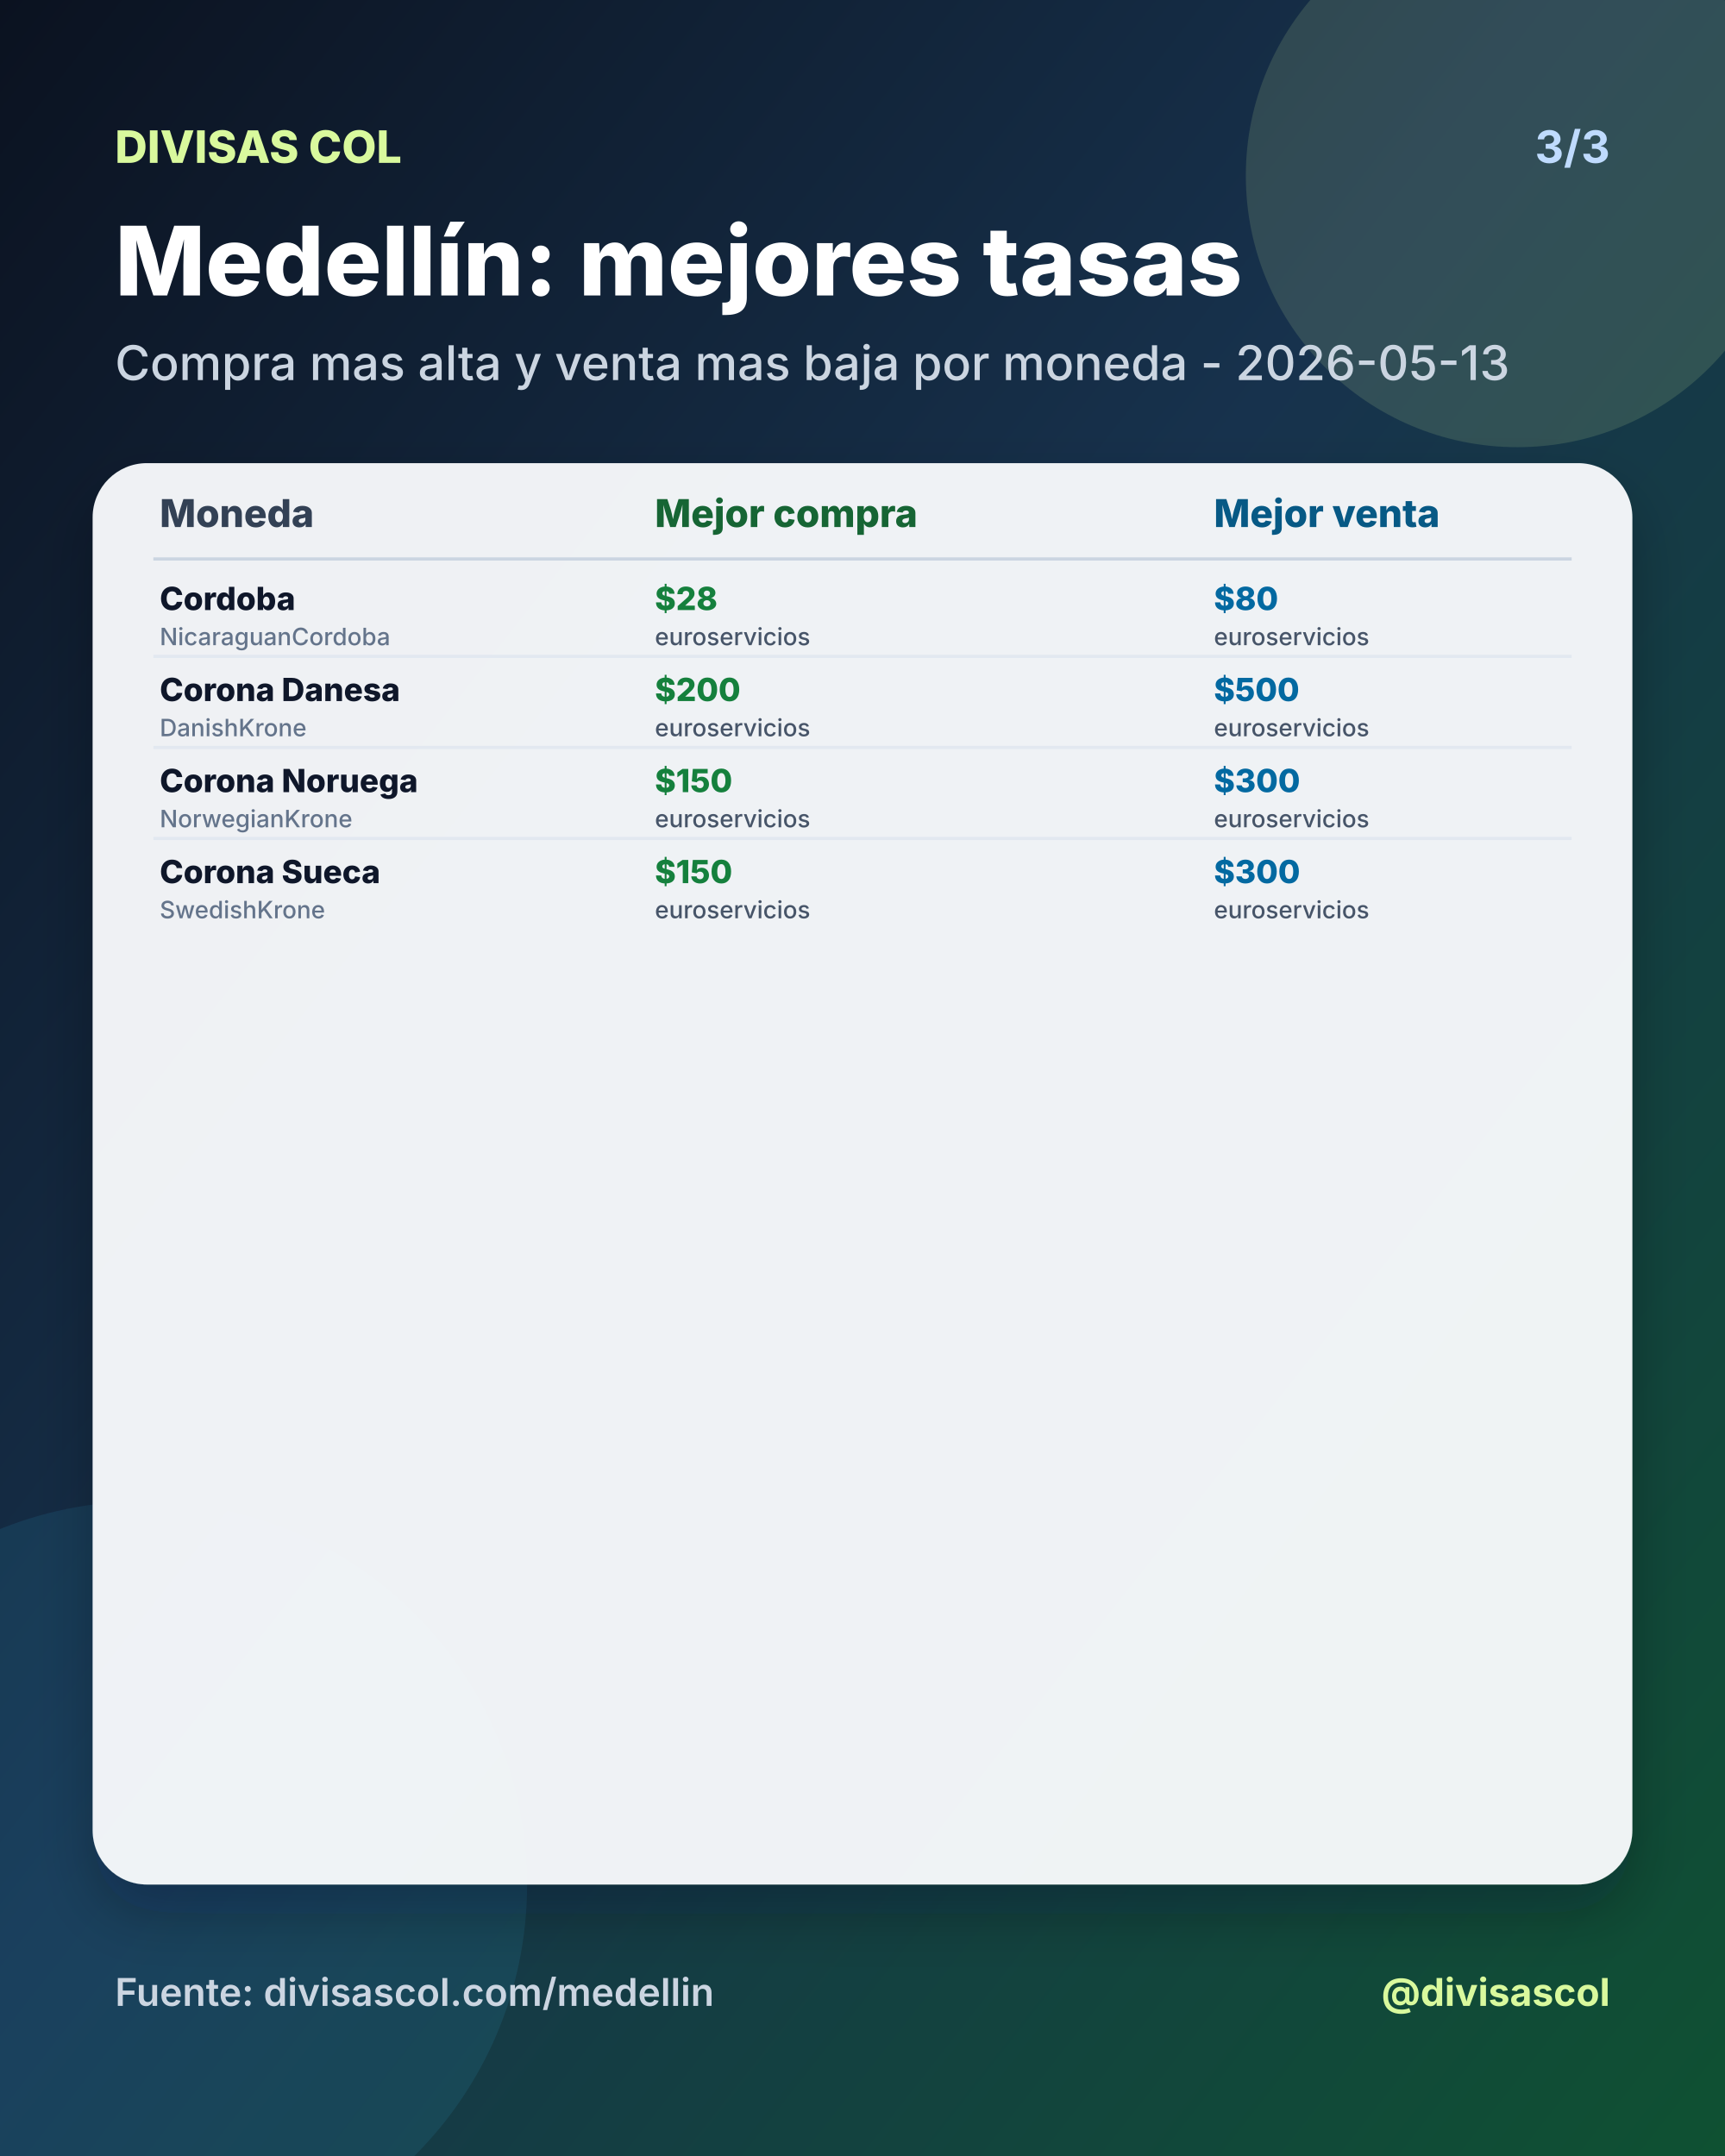
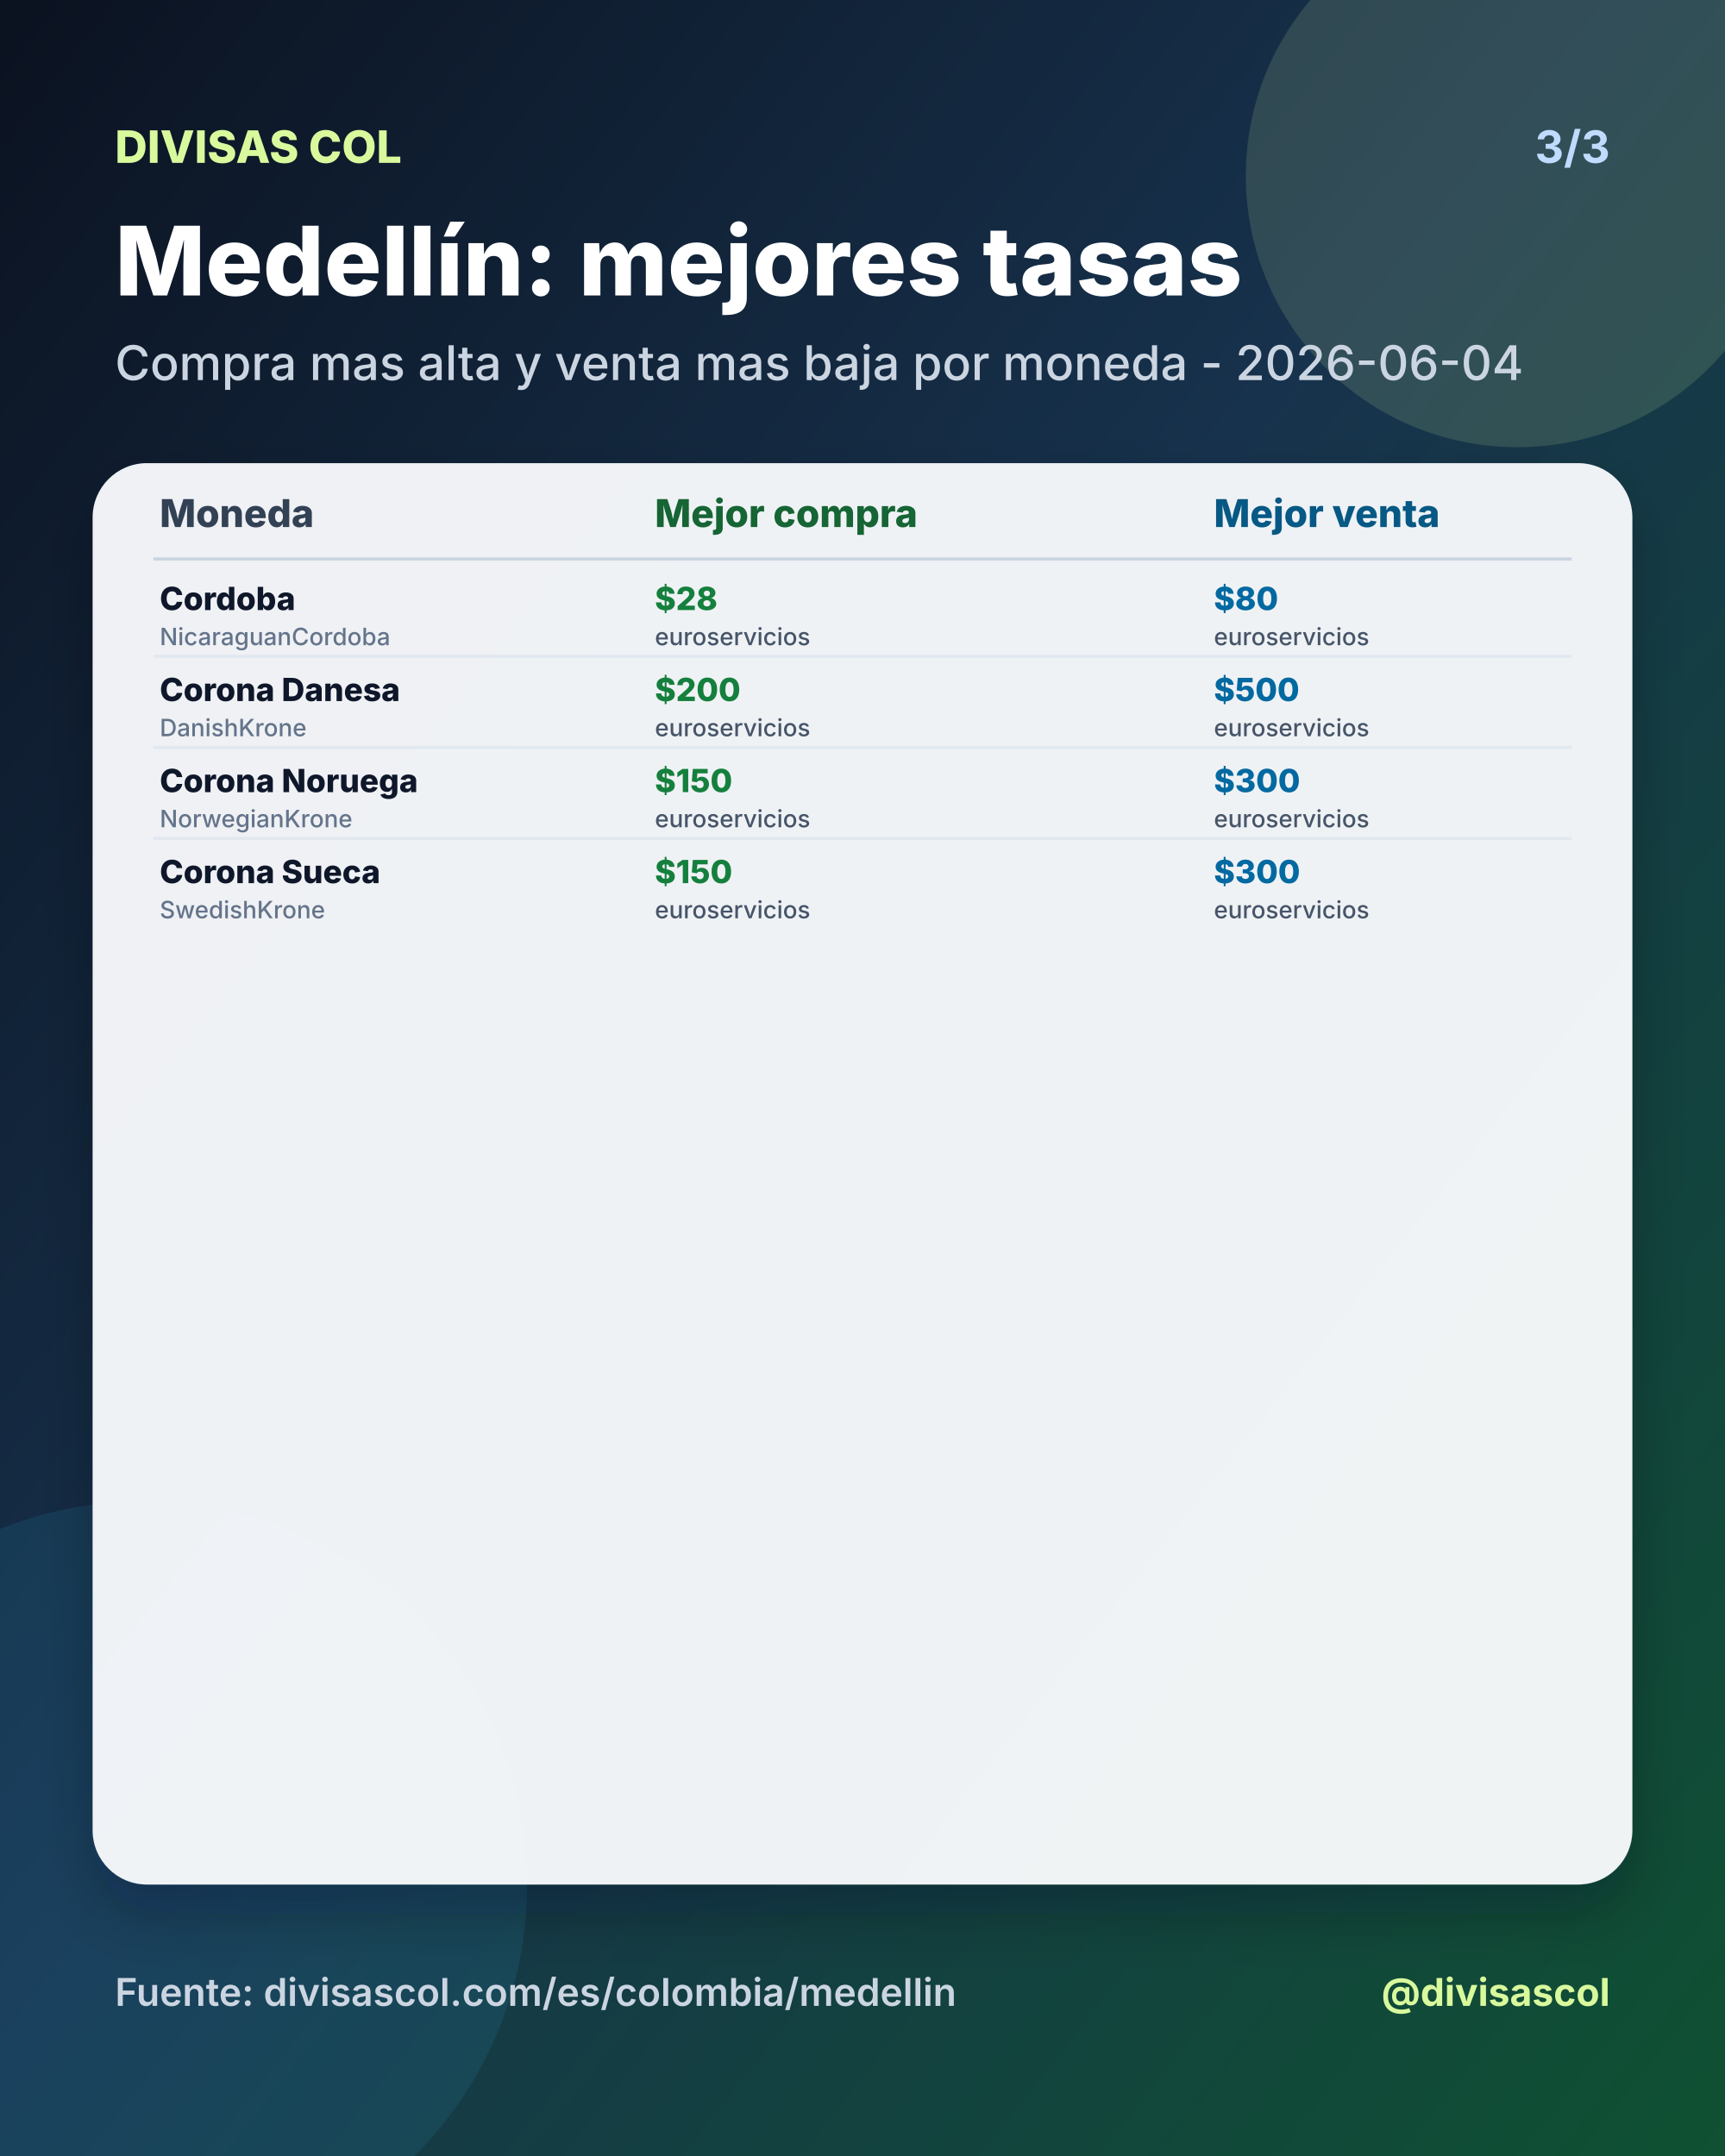
<svg xmlns="http://www.w3.org/2000/svg" width="1080" height="1350" viewBox="0 0 1080 1350">
  <defs>
    <linearGradient id="bg" x1="0" y1="0" x2="1" y2="1">
      <stop offset="0%" stop-color="#0b1220" />
      <stop offset="46%" stop-color="#17324d" />
      <stop offset="100%" stop-color="#0f5132" />
    </linearGradient>
    <filter id="shadow" x="-20%" y="-20%" width="140%" height="140%">
      <feDropShadow dx="0" dy="18" stdDeviation="18" flood-color="#020617" flood-opacity="0.28" />
    </filter>
  </defs>
  <rect width="1080" height="1350" fill="url(#bg)" />
  <circle cx="950" cy="110" r="170" fill="#d9f99d" opacity="0.14" />
  <circle cx="90" cy="1180" r="240" fill="#38bdf8" opacity="0.10" />
  <text x="72" y="102" fill="#d9f99d" font-size="28" font-family="Inter, Arial, sans-serif" font-weight="800" text-anchor="start">DIVISAS COL</text>
  <text x="1008" y="102" fill="#bfdbfe" font-size="28" font-family="Inter, Arial, sans-serif" font-weight="700" text-anchor="end">3/3</text>
  <text x="72" y="185" fill="#ffffff" font-size="60" font-family="Inter, Arial, sans-serif" font-weight="800" text-anchor="start">Medellín: mejores tasas</text>
-   <text x="72" y="238" fill="#cbd5e1" font-size="30" font-family="Inter, Arial, sans-serif" font-weight="500" text-anchor="start">Compra mas alta y venta mas baja por moneda - 2026-05-13</text>
+   <text x="72" y="238" fill="#cbd5e1" font-size="30" font-family="Inter, Arial, sans-serif" font-weight="500" text-anchor="start">Compra mas alta y venta mas baja por moneda - 2026-06-04</text>
  <rect x="58" y="290" width="964" height="890" rx="34" fill="#f8fafc" opacity="0.96" filter="url(#shadow)" />
  <text x="100" y="330" fill="#334155" font-size="24" font-family="Inter, Arial, sans-serif" font-weight="800" text-anchor="start">Moneda</text>
  <text x="410" y="330" fill="#166534" font-size="24" font-family="Inter, Arial, sans-serif" font-weight="800" text-anchor="start">Mejor compra</text>
  <text x="760" y="330" fill="#075985" font-size="24" font-family="Inter, Arial, sans-serif" font-weight="800" text-anchor="start">Mejor venta</text>
  <line x1="96" y1="350" x2="984" y2="350" stroke="#cbd5e1" stroke-width="2" />
  <text x="100" y="382" fill="#0f172a" font-size="20" font-family="Inter, Arial, sans-serif" font-weight="800" text-anchor="start">Cordoba</text>
  <text x="100" y="404" fill="#64748b" font-size="15" font-family="Inter, Arial, sans-serif" font-weight="500" text-anchor="start">NicaraguanCordoba</text>
  <text x="410" y="382" fill="#15803d" font-size="20" font-family="Inter, Arial, sans-serif" font-weight="800" text-anchor="start">$28</text>
  <text x="410" y="404" fill="#475569" font-size="15" font-family="Inter, Arial, sans-serif" font-weight="500" text-anchor="start">euroservicios</text>
  <text x="760" y="382" fill="#0369a1" font-size="20" font-family="Inter, Arial, sans-serif" font-weight="800" text-anchor="start">$80</text>
  <text x="760" y="404" fill="#475569" font-size="15" font-family="Inter, Arial, sans-serif" font-weight="500" text-anchor="start">euroservicios</text>
  <line x1="96" y1="411" x2="984" y2="411" stroke="#e2e8f0" stroke-width="2" />
  <text x="100" y="439" fill="#0f172a" font-size="20" font-family="Inter, Arial, sans-serif" font-weight="800" text-anchor="start">Corona Danesa</text>
  <text x="100" y="461" fill="#64748b" font-size="15" font-family="Inter, Arial, sans-serif" font-weight="500" text-anchor="start">DanishKrone</text>
  <text x="410" y="439" fill="#15803d" font-size="20" font-family="Inter, Arial, sans-serif" font-weight="800" text-anchor="start">$200</text>
  <text x="410" y="461" fill="#475569" font-size="15" font-family="Inter, Arial, sans-serif" font-weight="500" text-anchor="start">euroservicios</text>
  <text x="760" y="439" fill="#0369a1" font-size="20" font-family="Inter, Arial, sans-serif" font-weight="800" text-anchor="start">$500</text>
  <text x="760" y="461" fill="#475569" font-size="15" font-family="Inter, Arial, sans-serif" font-weight="500" text-anchor="start">euroservicios</text>
  <line x1="96" y1="468" x2="984" y2="468" stroke="#e2e8f0" stroke-width="2" />
  <text x="100" y="496" fill="#0f172a" font-size="20" font-family="Inter, Arial, sans-serif" font-weight="800" text-anchor="start">Corona Noruega</text>
  <text x="100" y="518" fill="#64748b" font-size="15" font-family="Inter, Arial, sans-serif" font-weight="500" text-anchor="start">NorwegianKrone</text>
  <text x="410" y="496" fill="#15803d" font-size="20" font-family="Inter, Arial, sans-serif" font-weight="800" text-anchor="start">$150</text>
  <text x="410" y="518" fill="#475569" font-size="15" font-family="Inter, Arial, sans-serif" font-weight="500" text-anchor="start">euroservicios</text>
  <text x="760" y="496" fill="#0369a1" font-size="20" font-family="Inter, Arial, sans-serif" font-weight="800" text-anchor="start">$300</text>
  <text x="760" y="518" fill="#475569" font-size="15" font-family="Inter, Arial, sans-serif" font-weight="500" text-anchor="start">euroservicios</text>
  <line x1="96" y1="525" x2="984" y2="525" stroke="#e2e8f0" stroke-width="2" />
  <text x="100" y="553" fill="#0f172a" font-size="20" font-family="Inter, Arial, sans-serif" font-weight="800" text-anchor="start">Corona Sueca</text>
  <text x="100" y="575" fill="#64748b" font-size="15" font-family="Inter, Arial, sans-serif" font-weight="500" text-anchor="start">SwedishKrone</text>
  <text x="410" y="553" fill="#15803d" font-size="20" font-family="Inter, Arial, sans-serif" font-weight="800" text-anchor="start">$150</text>
  <text x="410" y="575" fill="#475569" font-size="15" font-family="Inter, Arial, sans-serif" font-weight="500" text-anchor="start">euroservicios</text>
  <text x="760" y="553" fill="#0369a1" font-size="20" font-family="Inter, Arial, sans-serif" font-weight="800" text-anchor="start">$300</text>
  <text x="760" y="575" fill="#475569" font-size="15" font-family="Inter, Arial, sans-serif" font-weight="500" text-anchor="start">euroservicios</text>
-   <text x="72" y="1256" fill="#cbd5e1" font-size="24" font-family="Inter, Arial, sans-serif" font-weight="600" text-anchor="start">Fuente: divisascol.com/medellin</text>
+   <text x="72" y="1256" fill="#cbd5e1" font-size="24" font-family="Inter, Arial, sans-serif" font-weight="600" text-anchor="start">Fuente: divisascol.com/es/colombia/medellin</text>
  <text x="1008" y="1256" fill="#d9f99d" font-size="24" font-family="Inter, Arial, sans-serif" font-weight="700" text-anchor="end">@divisascol</text>
</svg>
